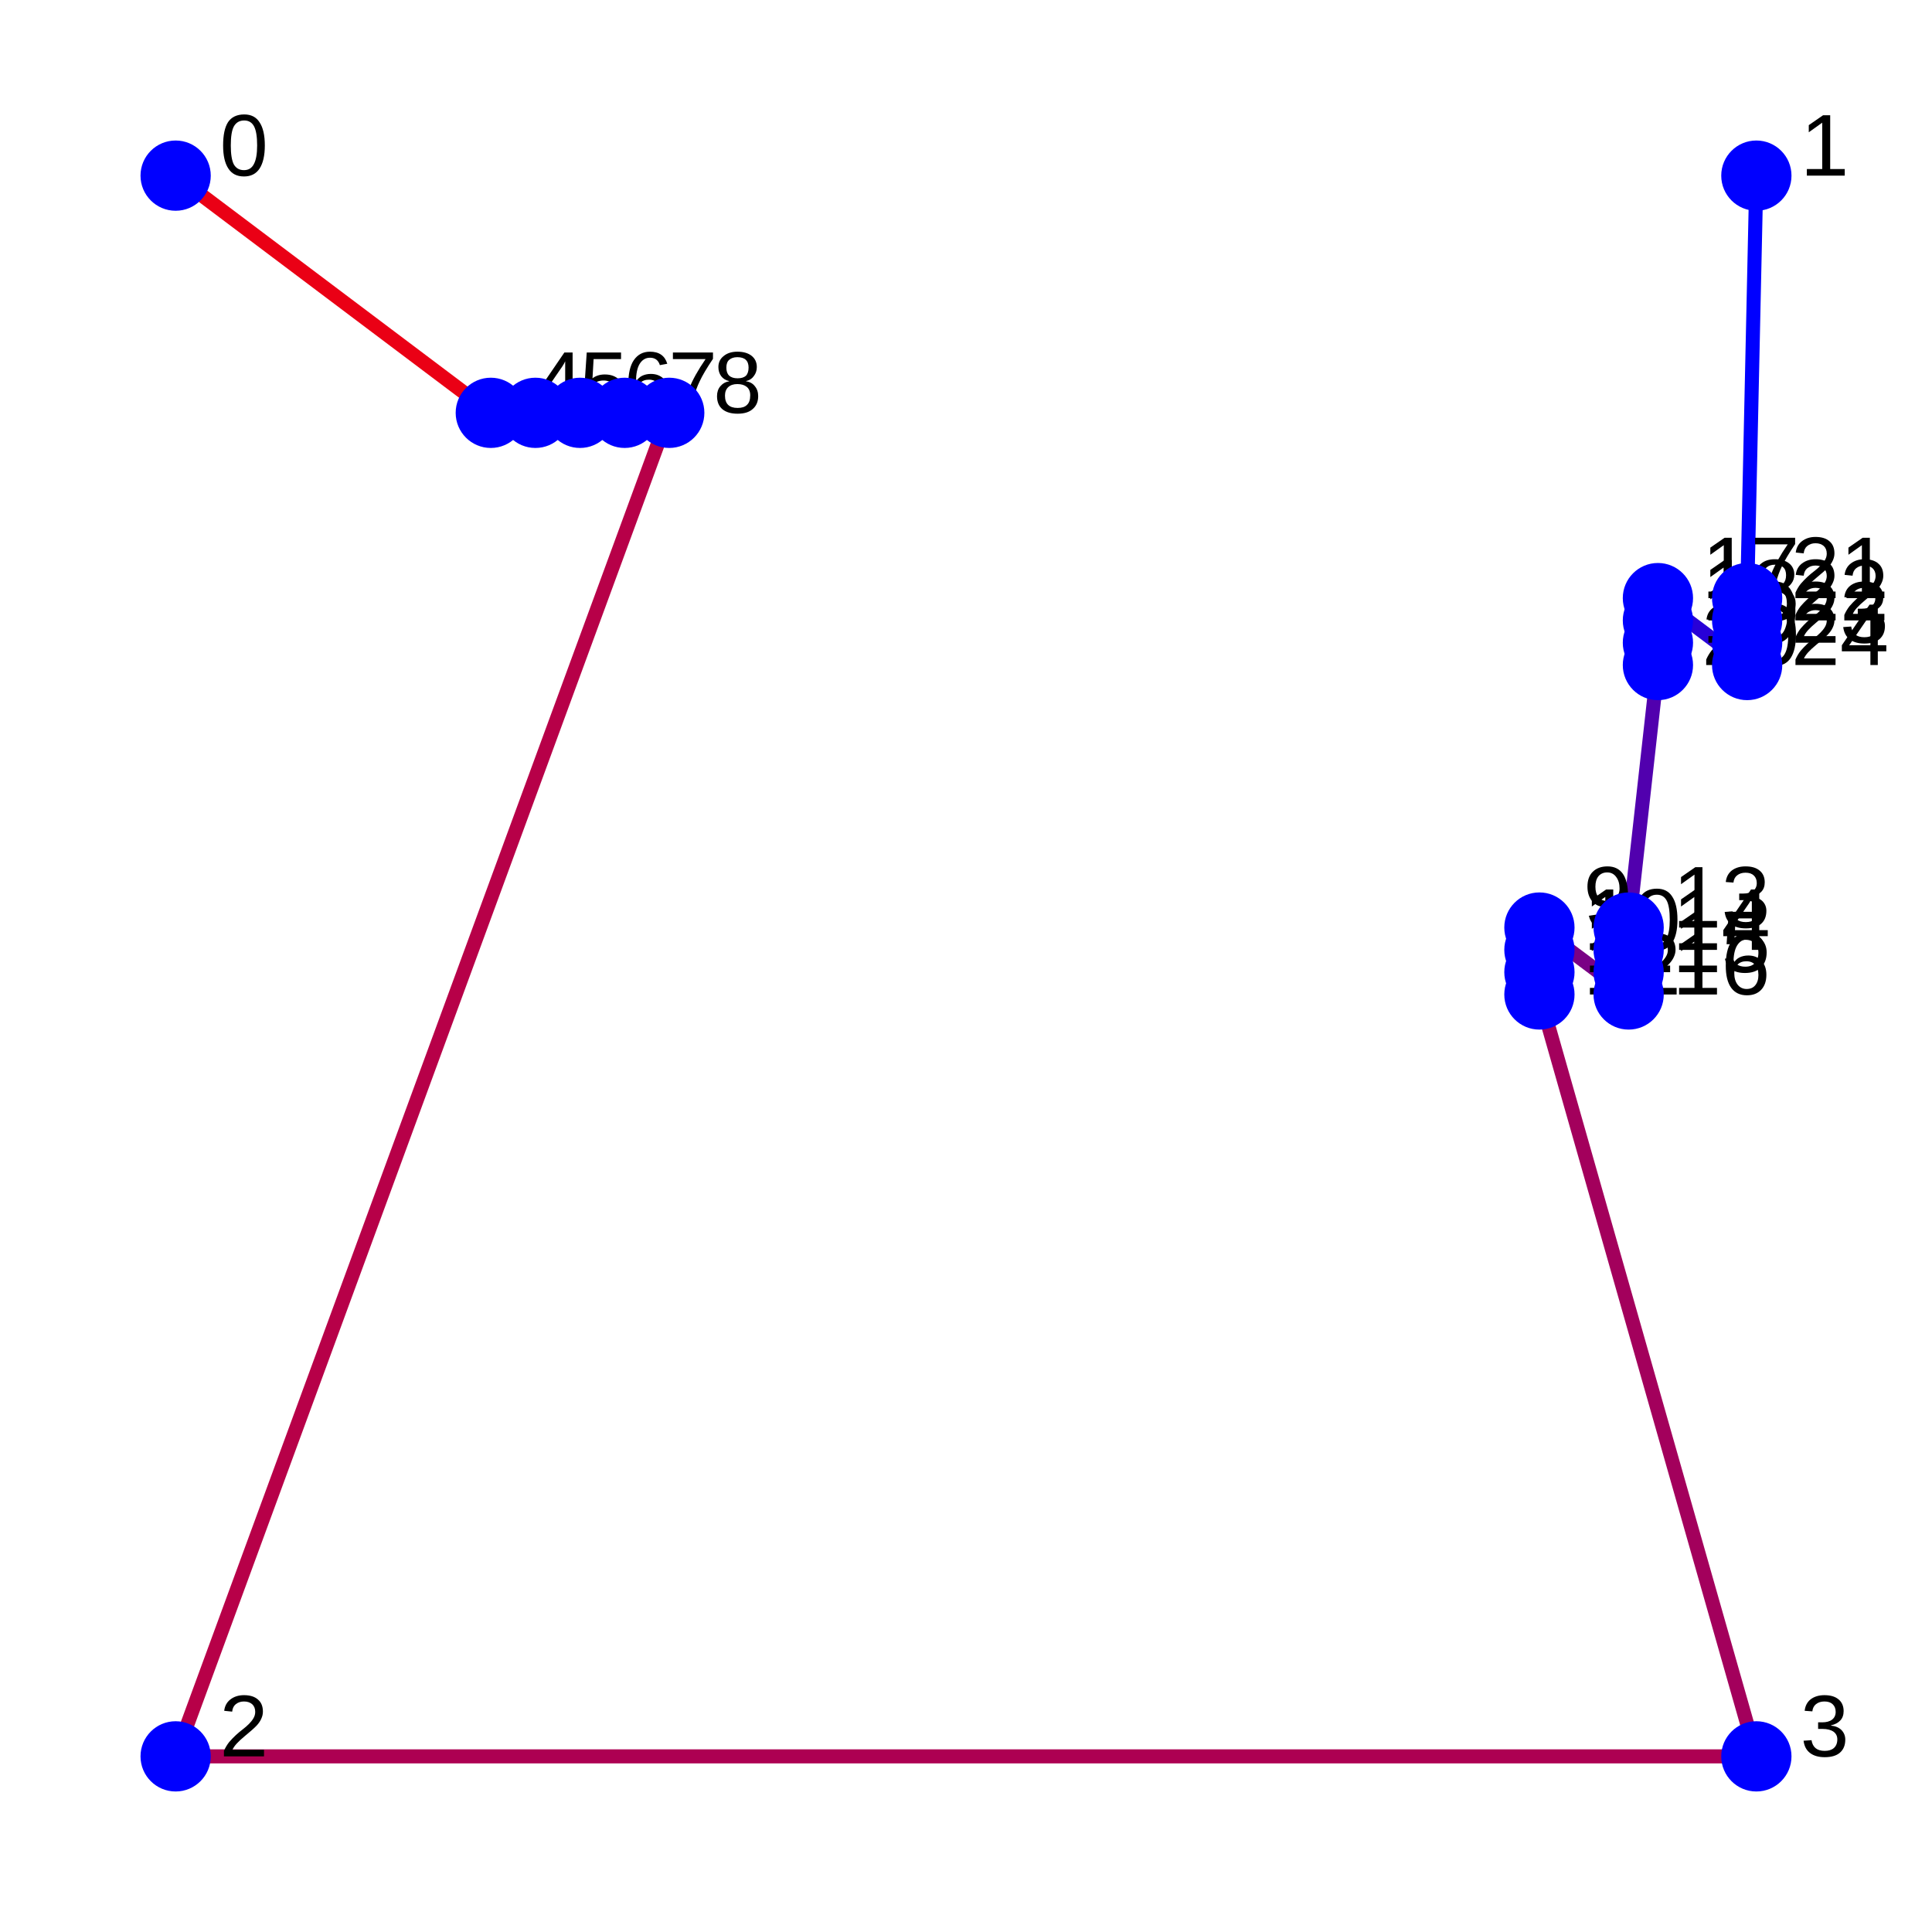
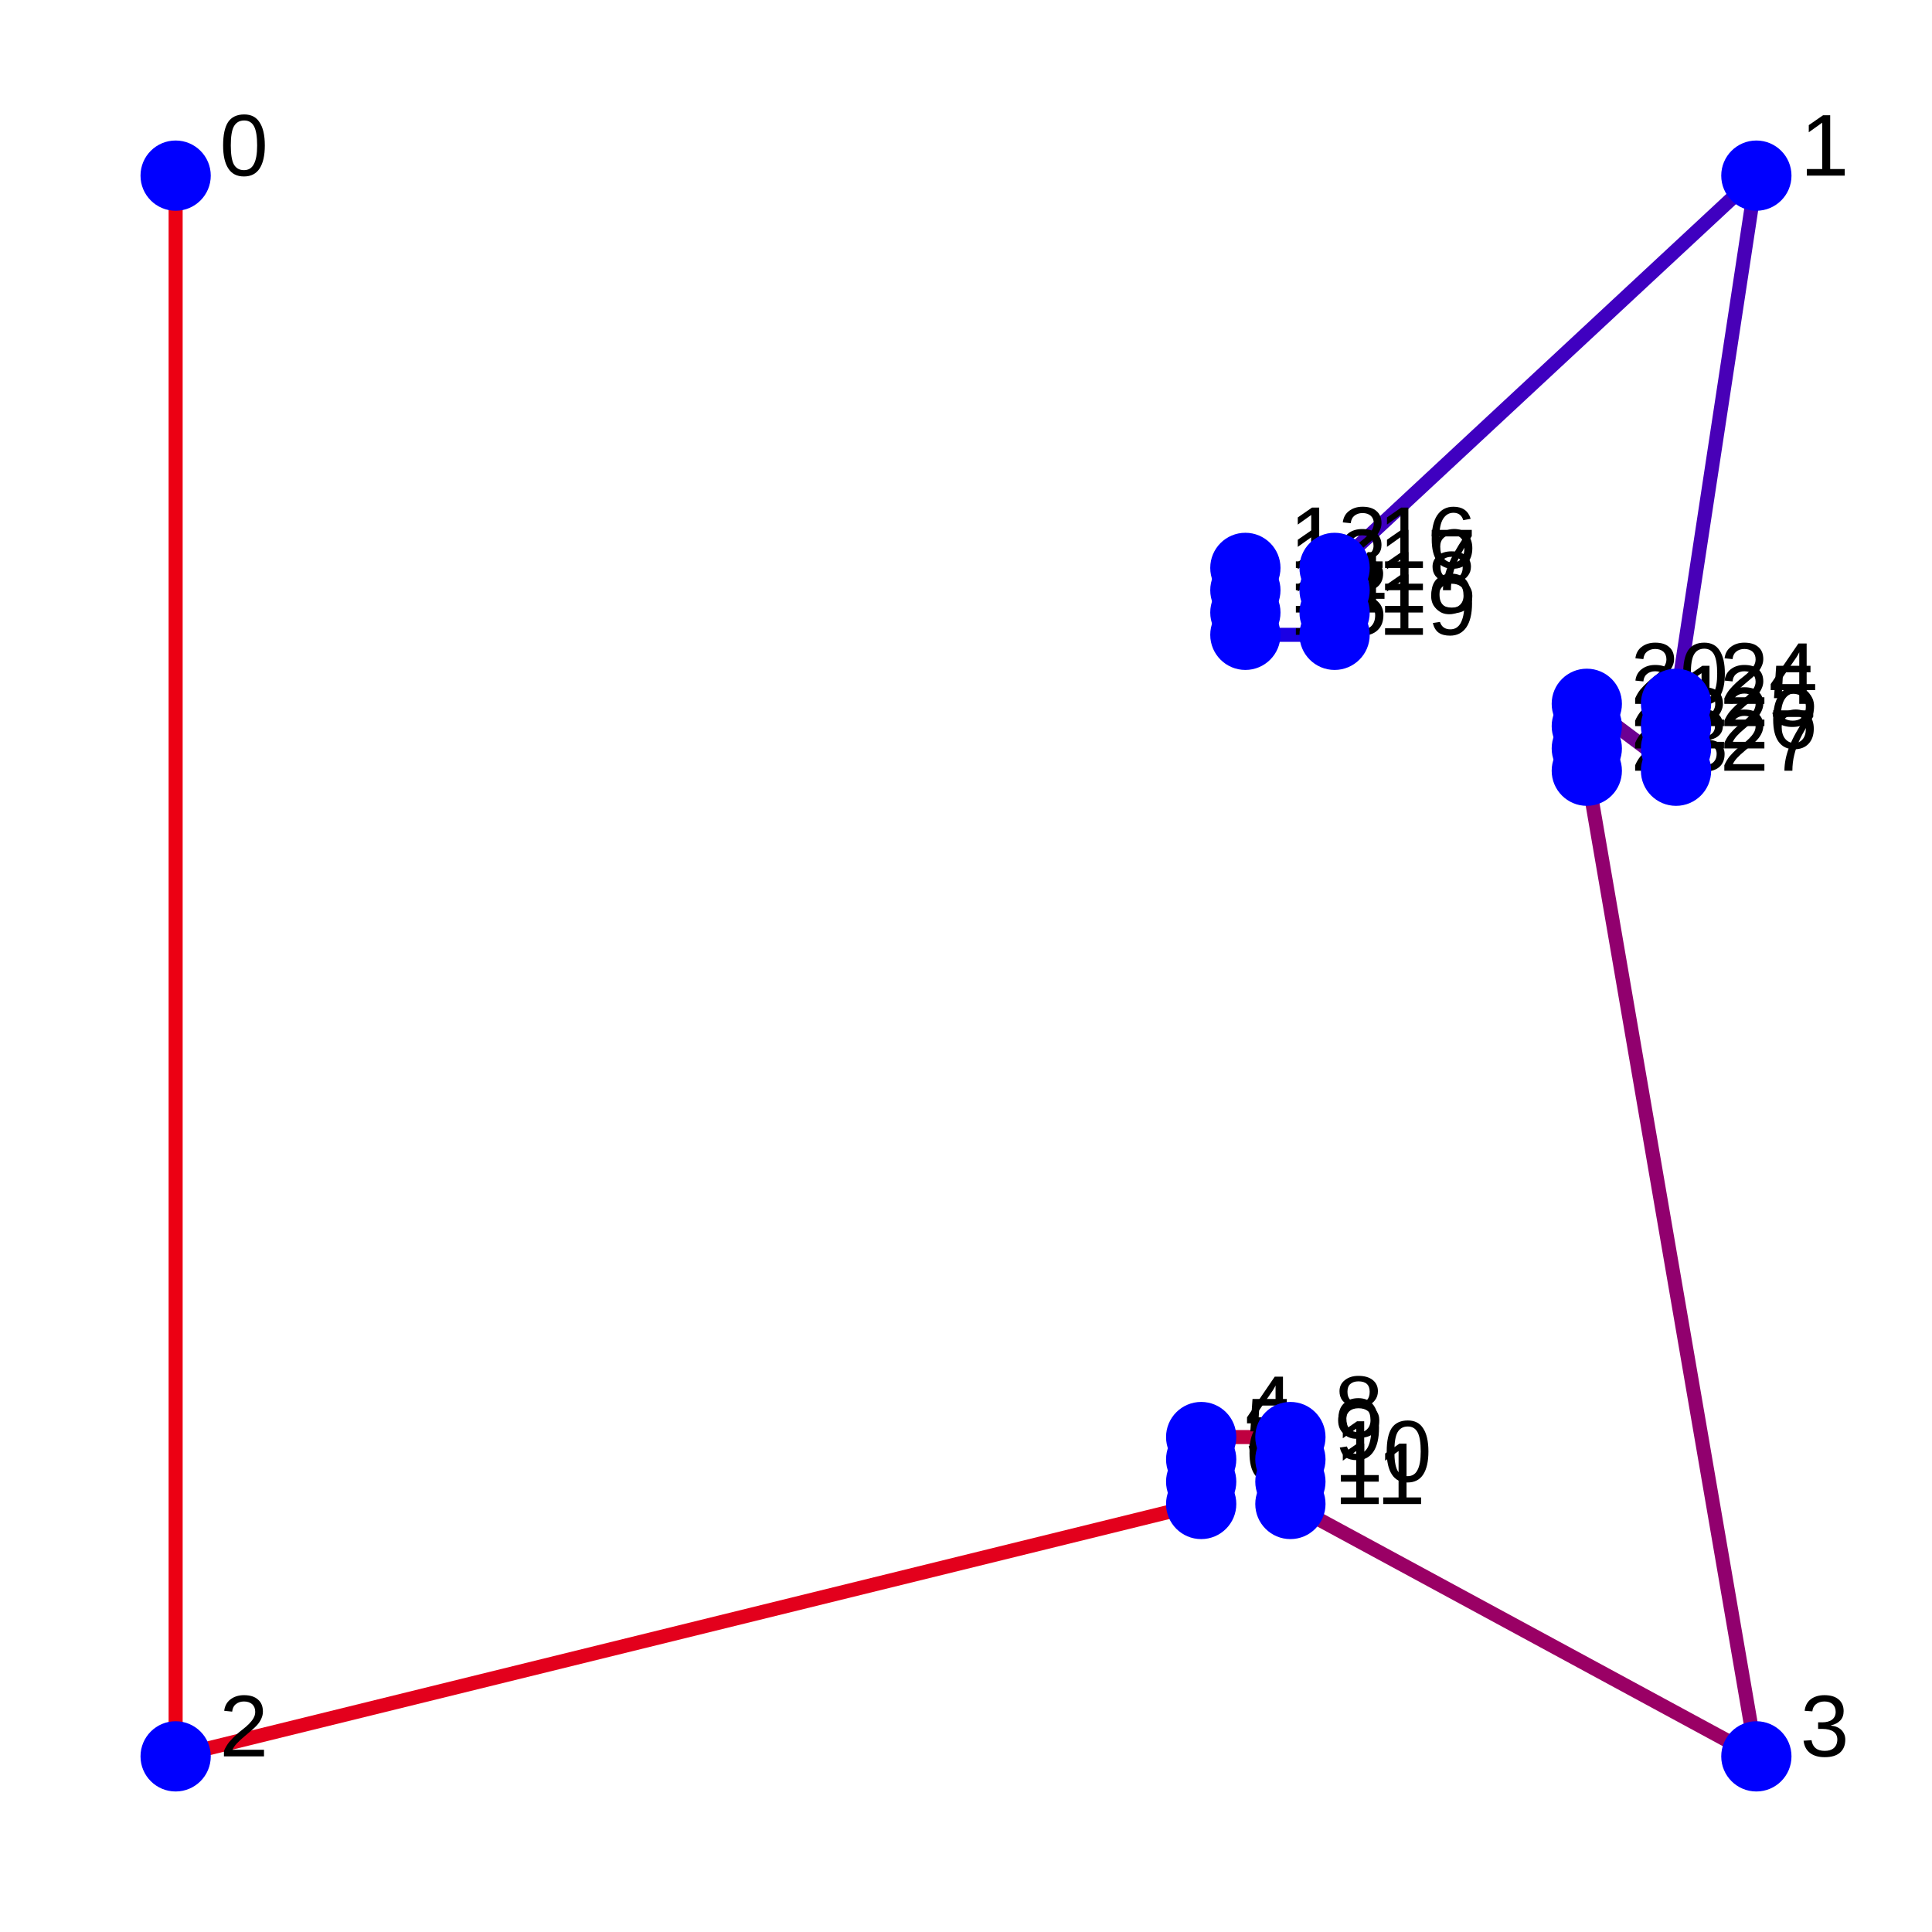
<svg xmlns="http://www.w3.org/2000/svg" viewBox="-5 -5 110 110">
  <rect x="-5" y="-5" width="110" height="110" fill="white" />
  <g>
-     <line x1="95" y1="5" x2="94.475" y2="29.054" stroke="rgb(0,0,255)" stroke-width="0.8" />
-     <line x1="94.475" y1="29.054" x2="94.475" y2="30.324" stroke="rgb(10,0,245)" stroke-width="0.8" />
-     <line x1="94.475" y1="30.324" x2="94.475" y2="31.594" stroke="rgb(20,0,235)" stroke-width="0.8" />
-     <line x1="94.475" y1="31.594" x2="94.475" y2="32.864" stroke="rgb(30,0,225)" stroke-width="0.8" />
-     <line x1="94.475" y1="32.864" x2="89.395" y2="29.054" stroke="rgb(40,0,215)" stroke-width="0.8" />
-     <line x1="89.395" y1="29.054" x2="89.395" y2="30.324" stroke="rgb(51,0,204)" stroke-width="0.8" />
-     <line x1="89.395" y1="30.324" x2="89.395" y2="31.594" stroke="rgb(61,0,194)" stroke-width="0.8" />
-     <line x1="89.395" y1="31.594" x2="89.395" y2="32.864" stroke="rgb(71,0,184)" stroke-width="0.8" />
-     <line x1="89.395" y1="32.864" x2="87.728" y2="47.811" stroke="rgb(81,0,174)" stroke-width="0.8" />
-     <line x1="87.728" y1="47.811" x2="87.728" y2="49.081" stroke="rgb(91,0,164)" stroke-width="0.8" />
-     <line x1="87.728" y1="49.081" x2="87.728" y2="50.351" stroke="rgb(102,0,153)" stroke-width="0.8" />
-     <line x1="87.728" y1="50.351" x2="87.728" y2="51.621" stroke="rgb(112,0,143)" stroke-width="0.8" />
-     <line x1="87.728" y1="51.621" x2="82.648" y2="47.811" stroke="rgb(122,0,133)" stroke-width="0.8" />
-     <line x1="82.648" y1="47.811" x2="82.648" y2="49.081" stroke="rgb(132,0,123)" stroke-width="0.8" />
-     <line x1="82.648" y1="49.081" x2="82.648" y2="50.351" stroke="rgb(142,0,113)" stroke-width="0.8" />
-     <line x1="82.648" y1="50.351" x2="82.648" y2="51.621" stroke="rgb(153,0,102)" stroke-width="0.8" />
-     <line x1="82.648" y1="51.621" x2="95" y2="95" stroke="rgb(163,0,92)" stroke-width="0.8" />
-     <line x1="95" y1="95" x2="5" y2="95" stroke="rgb(173,0,82)" stroke-width="0.8" />
-     <line x1="5" y1="95" x2="33.104" y2="18.505" stroke="rgb(183,0,72)" stroke-width="0.8" />
-     <line x1="33.104" y1="18.505" x2="30.564" y2="18.505" stroke="rgb(193,0,62)" stroke-width="0.8" />
-     <line x1="30.564" y1="18.505" x2="28.024" y2="18.505" stroke="rgb(204,0,51)" stroke-width="0.8" />
-     <line x1="28.024" y1="18.505" x2="25.484" y2="18.505" stroke="rgb(214,0,41)" stroke-width="0.8" />
-     <line x1="25.484" y1="18.505" x2="22.944" y2="18.505" stroke="rgb(224,0,31)" stroke-width="0.8" />
-     <line x1="22.944" y1="18.505" x2="5" y2="5" stroke="rgb(234,0,21)" stroke-width="0.8" />
-     <line x1="5" y1="5" x2="5" y2="5" stroke="rgb(244,0,11)" stroke-width="0.8" />
+     <line x1="65.906" y1="27.334" x2="65.906" y2="28.604" stroke="rgb(0,0,255)" stroke-width="0.8" />
+     <line x1="65.906" y1="28.604" x2="65.906" y2="29.874" stroke="rgb(9,0,246)" stroke-width="0.8" />
+     <line x1="65.906" y1="29.874" x2="65.906" y2="31.144" stroke="rgb(18,0,237)" stroke-width="0.8" />
+     <line x1="65.906" y1="31.144" x2="70.986" y2="31.144" stroke="rgb(27,0,228)" stroke-width="0.8" />
+     <line x1="70.986" y1="31.144" x2="70.986" y2="29.874" stroke="rgb(36,0,219)" stroke-width="0.8" />
+     <line x1="70.986" y1="29.874" x2="70.986" y2="28.604" stroke="rgb(45,0,210)" stroke-width="0.8" />
+     <line x1="70.986" y1="28.604" x2="70.986" y2="27.334" stroke="rgb(54,0,201)" stroke-width="0.8" />
+     <line x1="70.986" y1="27.334" x2="95" y2="5" stroke="rgb(63,0,192)" stroke-width="0.8" />
+     <line x1="95" y1="5" x2="90.426" y2="35.072" stroke="rgb(72,0,183)" stroke-width="0.8" />
+     <line x1="90.426" y1="35.072" x2="90.426" y2="36.342" stroke="rgb(81,0,174)" stroke-width="0.8" />
+     <line x1="90.426" y1="36.342" x2="90.426" y2="37.612" stroke="rgb(91,0,164)" stroke-width="0.8" />
+     <line x1="90.426" y1="37.612" x2="90.426" y2="38.882" stroke="rgb(100,0,155)" stroke-width="0.8" />
+     <line x1="90.426" y1="38.882" x2="85.346" y2="35.072" stroke="rgb(109,0,146)" stroke-width="0.8" />
+     <line x1="85.346" y1="35.072" x2="85.346" y2="36.342" stroke="rgb(118,0,137)" stroke-width="0.8" />
+     <line x1="85.346" y1="36.342" x2="85.346" y2="37.612" stroke="rgb(127,0,128)" stroke-width="0.8" />
+     <line x1="85.346" y1="37.612" x2="85.346" y2="38.882" stroke="rgb(136,0,119)" stroke-width="0.8" />
+     <line x1="85.346" y1="38.882" x2="95" y2="95" stroke="rgb(145,0,110)" stroke-width="0.8" />
+     <line x1="95" y1="95" x2="68.47" y2="80.63" stroke="rgb(154,0,101)" stroke-width="0.8" />
+     <line x1="68.47" y1="80.63" x2="68.47" y2="79.36" stroke="rgb(163,0,92)" stroke-width="0.8" />
+     <line x1="68.47" y1="79.36" x2="68.47" y2="78.09" stroke="rgb(173,0,82)" stroke-width="0.8" />
+     <line x1="68.47" y1="78.09" x2="68.47" y2="76.82" stroke="rgb(182,0,73)" stroke-width="0.8" />
+     <line x1="68.47" y1="76.82" x2="63.39" y2="76.82" stroke="rgb(191,0,64)" stroke-width="0.8" />
+     <line x1="63.39" y1="76.82" x2="63.39" y2="78.09" stroke="rgb(200,0,55)" stroke-width="0.8" />
+     <line x1="63.39" y1="78.09" x2="63.39" y2="79.36" stroke="rgb(209,0,46)" stroke-width="0.8" />
+     <line x1="63.39" y1="79.36" x2="63.39" y2="80.63" stroke="rgb(218,0,37)" stroke-width="0.8" />
+     <line x1="63.39" y1="80.63" x2="5" y2="95" stroke="rgb(227,0,28)" stroke-width="0.8" />
+     <line x1="5" y1="95" x2="5" y2="5" stroke="rgb(236,0,19)" stroke-width="0.8" />
+     <line x1="5" y1="5" x2="5" y2="5" stroke="rgb(245,0,10)" stroke-width="0.8" />
  </g>
  <g>
    <circle cx="5" cy="5" r="2" fill="blue" />
    <text x="7.5" y="5" font-family="Arial" font-size="5" fill="black">0</text>
    <circle cx="95" cy="5" r="2" fill="blue" />
    <text x="97.5" y="5" font-family="Arial" font-size="5" fill="black">1</text>
    <circle cx="5" cy="95" r="2" fill="blue" />
    <text x="7.5" y="95" font-family="Arial" font-size="5" fill="black">2</text>
    <circle cx="95" cy="95" r="2" fill="blue" />
    <text x="97.5" y="95" font-family="Arial" font-size="5" fill="black">3</text>
-     <circle cx="22.944" cy="18.505" r="2" fill="blue" />
-     <text x="25.444" y="18.505" font-family="Arial" font-size="5" fill="black">4</text>
-     <circle cx="25.484" cy="18.505" r="2" fill="blue" />
-     <text x="27.984" y="18.505" font-family="Arial" font-size="5" fill="black">5</text>
-     <circle cx="28.024" cy="18.505" r="2" fill="blue" />
-     <text x="30.524" y="18.505" font-family="Arial" font-size="5" fill="black">6</text>
-     <circle cx="30.564" cy="18.505" r="2" fill="blue" />
-     <text x="33.064" y="18.505" font-family="Arial" font-size="5" fill="black">7</text>
-     <circle cx="33.104" cy="18.505" r="2" fill="blue" />
-     <text x="35.604" y="18.505" font-family="Arial" font-size="5" fill="black">8</text>
-     <circle cx="82.648" cy="47.811" r="2" fill="blue" />
-     <text x="85.148" y="47.811" font-family="Arial" font-size="5" fill="black">9</text>
-     <circle cx="82.648" cy="49.081" r="2" fill="blue" />
-     <text x="85.148" y="49.081" font-family="Arial" font-size="5" fill="black">10</text>
-     <circle cx="82.648" cy="50.351" r="2" fill="blue" />
-     <text x="85.148" y="50.351" font-family="Arial" font-size="5" fill="black">11</text>
-     <circle cx="82.648" cy="51.621" r="2" fill="blue" />
-     <text x="85.148" y="51.621" font-family="Arial" font-size="5" fill="black">12</text>
-     <circle cx="87.728" cy="47.811" r="2" fill="blue" />
-     <text x="90.228" y="47.811" font-family="Arial" font-size="5" fill="black">13</text>
-     <circle cx="87.728" cy="49.081" r="2" fill="blue" />
-     <text x="90.228" y="49.081" font-family="Arial" font-size="5" fill="black">14</text>
-     <circle cx="87.728" cy="50.351" r="2" fill="blue" />
-     <text x="90.228" y="50.351" font-family="Arial" font-size="5" fill="black">15</text>
-     <circle cx="87.728" cy="51.621" r="2" fill="blue" />
-     <text x="90.228" y="51.621" font-family="Arial" font-size="5" fill="black">16</text>
-     <circle cx="89.395" cy="29.054" r="2" fill="blue" />
-     <text x="91.895" y="29.054" font-family="Arial" font-size="5" fill="black">17</text>
-     <circle cx="89.395" cy="30.324" r="2" fill="blue" />
-     <text x="91.895" y="30.324" font-family="Arial" font-size="5" fill="black">18</text>
-     <circle cx="89.395" cy="31.594" r="2" fill="blue" />
-     <text x="91.895" y="31.594" font-family="Arial" font-size="5" fill="black">19</text>
-     <circle cx="89.395" cy="32.864" r="2" fill="blue" />
-     <text x="91.895" y="32.864" font-family="Arial" font-size="5" fill="black">20</text>
-     <circle cx="94.475" cy="29.054" r="2" fill="blue" />
-     <text x="96.975" y="29.054" font-family="Arial" font-size="5" fill="black">21</text>
-     <circle cx="94.475" cy="30.324" r="2" fill="blue" />
-     <text x="96.975" y="30.324" font-family="Arial" font-size="5" fill="black">22</text>
-     <circle cx="94.475" cy="31.594" r="2" fill="blue" />
-     <text x="96.975" y="31.594" font-family="Arial" font-size="5" fill="black">23</text>
-     <circle cx="94.475" cy="32.864" r="2" fill="blue" />
-     <text x="96.975" y="32.864" font-family="Arial" font-size="5" fill="black">24</text>
+     <circle cx="63.39" cy="76.82" r="2" fill="blue" />
+     <text x="65.89" y="76.82" font-family="Arial" font-size="5" fill="black">4</text>
+     <circle cx="63.39" cy="78.09" r="2" fill="blue" />
+     <text x="65.89" y="78.09" font-family="Arial" font-size="5" fill="black">5</text>
+     <circle cx="63.39" cy="79.36" r="2" fill="blue" />
+     <text x="65.89" y="79.36" font-family="Arial" font-size="5" fill="black">6</text>
+     <circle cx="63.39" cy="80.63" r="2" fill="blue" />
+     <text x="65.89" y="80.63" font-family="Arial" font-size="5" fill="black">7</text>
+     <circle cx="68.47" cy="76.82" r="2" fill="blue" />
+     <text x="70.97" y="76.82" font-family="Arial" font-size="5" fill="black">8</text>
+     <circle cx="68.47" cy="78.09" r="2" fill="blue" />
+     <text x="70.97" y="78.09" font-family="Arial" font-size="5" fill="black">9</text>
+     <circle cx="68.47" cy="79.36" r="2" fill="blue" />
+     <text x="70.97" y="79.36" font-family="Arial" font-size="5" fill="black">10</text>
+     <circle cx="68.47" cy="80.63" r="2" fill="blue" />
+     <text x="70.97" y="80.63" font-family="Arial" font-size="5" fill="black">11</text>
+     <circle cx="65.906" cy="27.334" r="2" fill="blue" />
+     <text x="68.406" y="27.334" font-family="Arial" font-size="5" fill="black">12</text>
+     <circle cx="65.906" cy="28.604" r="2" fill="blue" />
+     <text x="68.406" y="28.604" font-family="Arial" font-size="5" fill="black">13</text>
+     <circle cx="65.906" cy="29.874" r="2" fill="blue" />
+     <text x="68.406" y="29.874" font-family="Arial" font-size="5" fill="black">14</text>
+     <circle cx="65.906" cy="31.144" r="2" fill="blue" />
+     <text x="68.406" y="31.144" font-family="Arial" font-size="5" fill="black">15</text>
+     <circle cx="70.986" cy="27.334" r="2" fill="blue" />
+     <text x="73.486" y="27.334" font-family="Arial" font-size="5" fill="black">16</text>
+     <circle cx="70.986" cy="28.604" r="2" fill="blue" />
+     <text x="73.486" y="28.604" font-family="Arial" font-size="5" fill="black">17</text>
+     <circle cx="70.986" cy="29.874" r="2" fill="blue" />
+     <text x="73.486" y="29.874" font-family="Arial" font-size="5" fill="black">18</text>
+     <circle cx="70.986" cy="31.144" r="2" fill="blue" />
+     <text x="73.486" y="31.144" font-family="Arial" font-size="5" fill="black">19</text>
+     <circle cx="85.346" cy="35.072" r="2" fill="blue" />
+     <text x="87.846" y="35.072" font-family="Arial" font-size="5" fill="black">20</text>
+     <circle cx="85.346" cy="36.342" r="2" fill="blue" />
+     <text x="87.846" y="36.342" font-family="Arial" font-size="5" fill="black">21</text>
+     <circle cx="85.346" cy="37.612" r="2" fill="blue" />
+     <text x="87.846" y="37.612" font-family="Arial" font-size="5" fill="black">22</text>
+     <circle cx="85.346" cy="38.882" r="2" fill="blue" />
+     <text x="87.846" y="38.882" font-family="Arial" font-size="5" fill="black">23</text>
+     <circle cx="90.426" cy="35.072" r="2" fill="blue" />
+     <text x="92.926" y="35.072" font-family="Arial" font-size="5" fill="black">24</text>
+     <circle cx="90.426" cy="36.342" r="2" fill="blue" />
+     <text x="92.926" y="36.342" font-family="Arial" font-size="5" fill="black">25</text>
+     <circle cx="90.426" cy="37.612" r="2" fill="blue" />
+     <text x="92.926" y="37.612" font-family="Arial" font-size="5" fill="black">26</text>
+     <circle cx="90.426" cy="38.882" r="2" fill="blue" />
+     <text x="92.926" y="38.882" font-family="Arial" font-size="5" fill="black">27</text>
  </g>
</svg>
